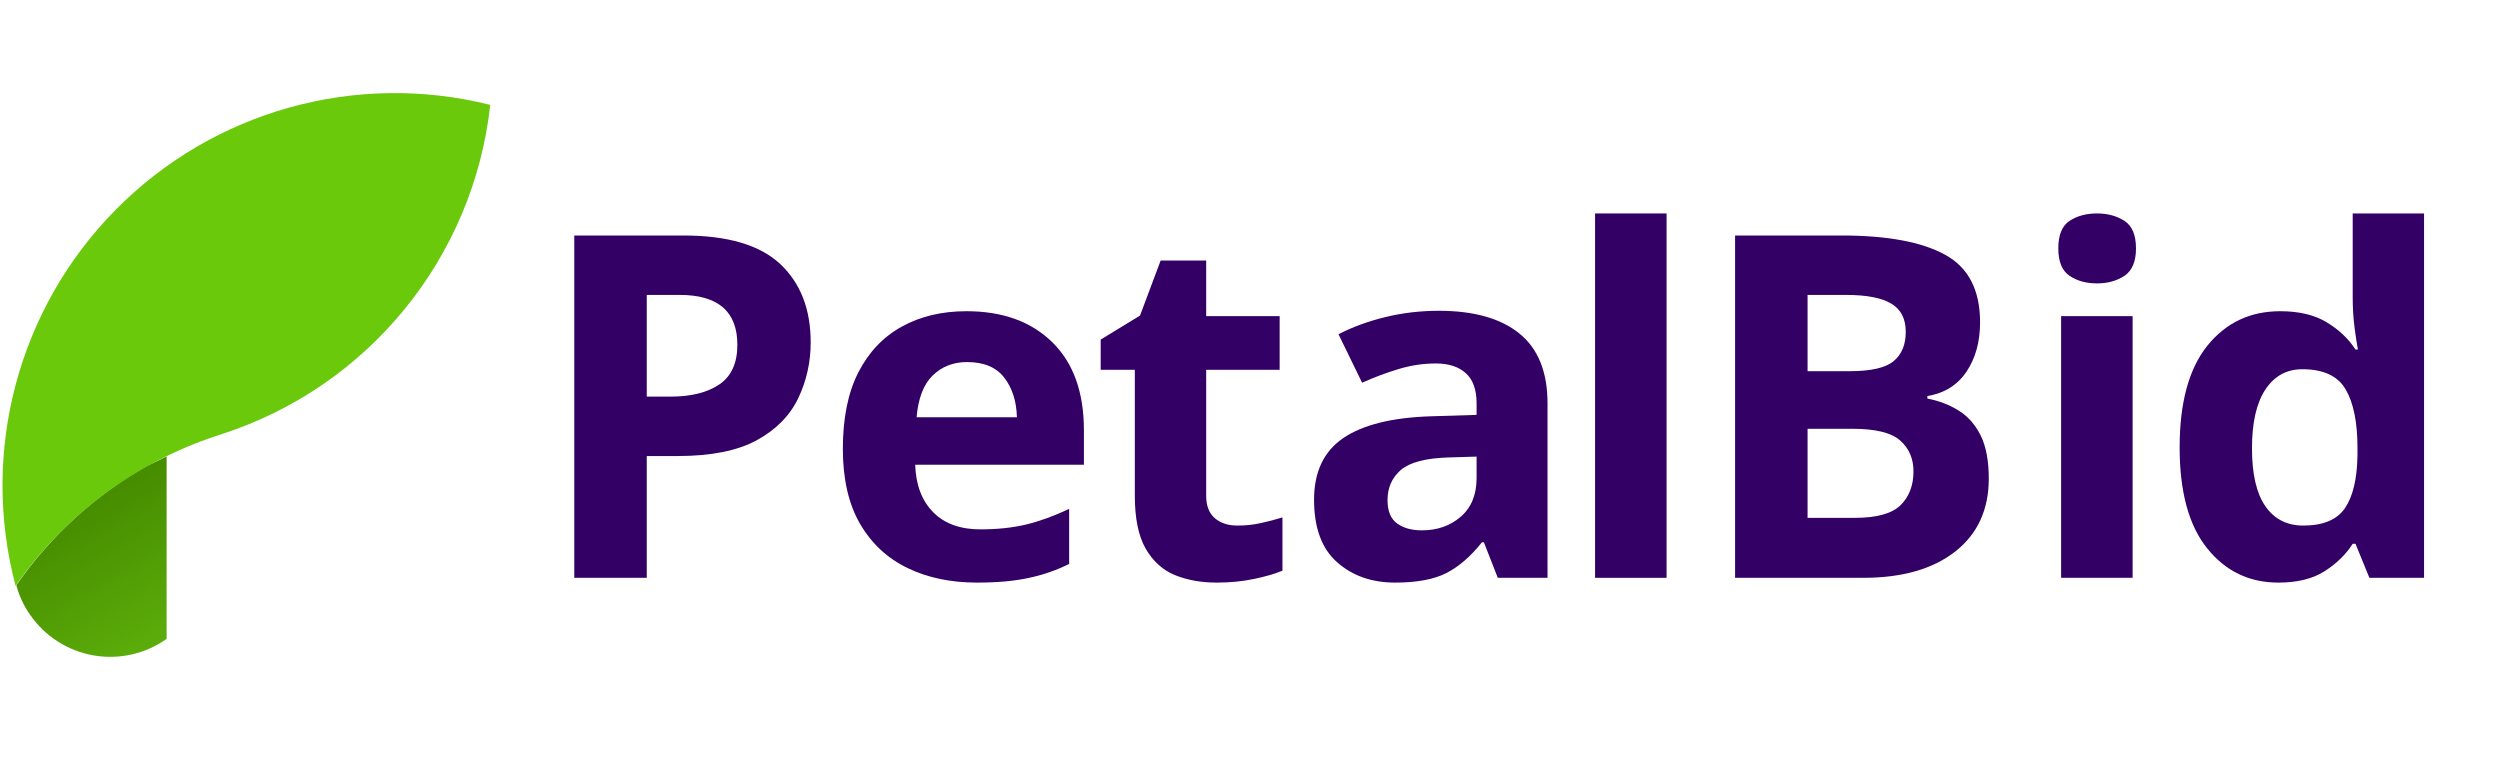
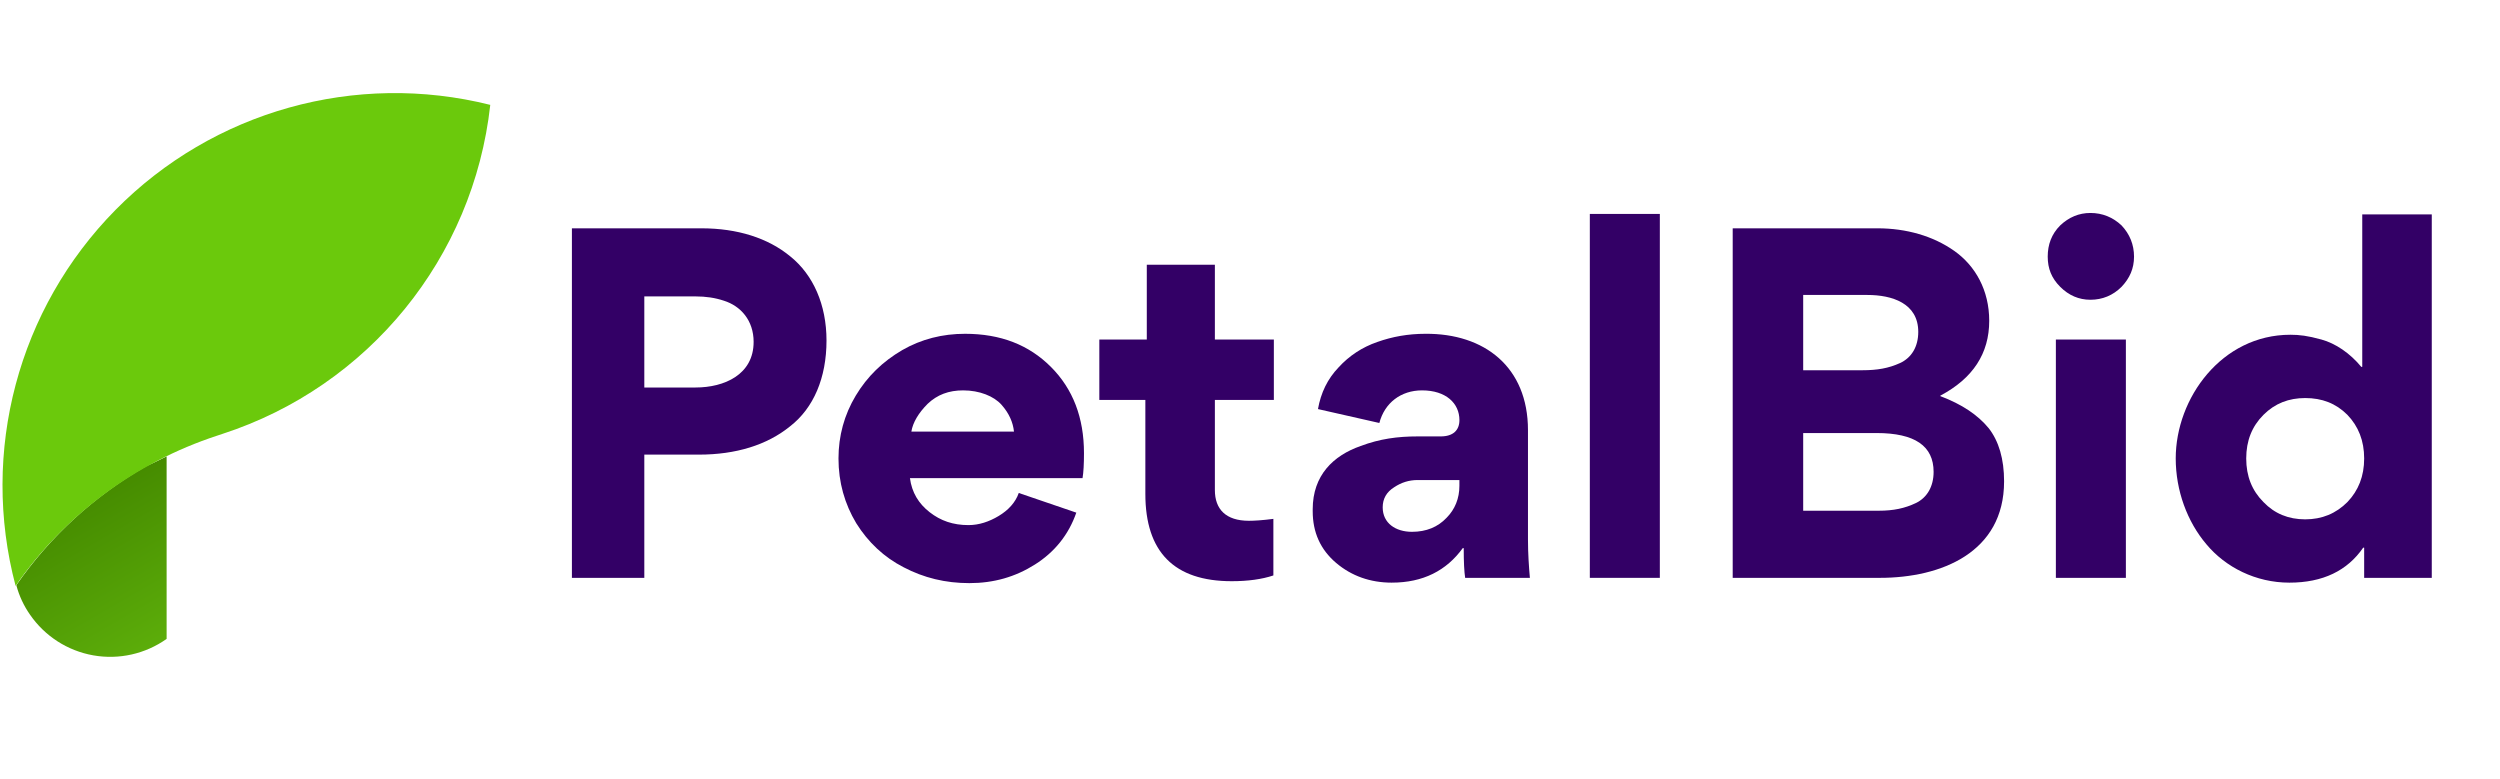
<svg xmlns="http://www.w3.org/2000/svg" viewBox="0 0 278.084 86.592" version="1.1" id="svg12">
  <defs id="defs2">
    <style id="style1">.a{fill:url(#a);}.b{fill:#0cc988;}.c{fill:#361280;}</style>
    <linearGradient id="a" x1="17.572" y1="7039.782" x2="8.696" y2="7024.409" gradientTransform="translate(0.2504027,-6968.246)" gradientUnits="userSpaceOnUse">
      <stop offset="0" stop-color="#0aad75" id="stop1" style="stop-color:#5cad0a;stop-opacity:1;" />
      <stop offset="1" stop-color="#008c5c" id="stop2" style="stop-color:#468c00;stop-opacity:1;" />
    </linearGradient>
  </defs>
  <path class="a" d="m 18.534,50.766 v 20.3 a 10.838,10.838 0 0 1 -15.2,-2.7 10.362,10.362 0 0 1 -1.5,-3.2 v 0 -0.1 a 44.414,44.414 0 0 1 14.4,-13.2 c 0.7,-0.3 1.5,-0.7 2.3,-1.1 z" id="path2" style="fill:url(#a)" />
  <path class="b" d="m 54.534,11.666 a 43.5,43.5 0 0 1 -29.8,36.6 v 0 l -0.6,0.2 v 0 a 43.938,43.938 0 0 0 -22.4,16.7 43.638,43.638 0 0 1 52.8,-53.5 z" id="path4" style="fill:#6bc90c;fill-opacity:1" />
-   <text style="font-weight:bold;font-size:53.333px;font-family:Gordita;-inkscape-font-specification:'Gordita Bold';fill:#330066;stroke-width:19.143;stroke-linecap:round;stroke-linejoin:round;paint-order:stroke fill markers;fill-opacity:1" x="59.082" y="64.276" id="text27">P</text>
-   <text style="font-weight:bold;font-size:53.333px;font-family:Gordita;-inkscape-font-specification:'Gordita Bold';fill:#330066;stroke-width:19.143;stroke-linecap:round;stroke-linejoin:round;paint-order:stroke fill markers;fill-opacity:1" x="91.348" y="64.276" id="text26">e</text>
-   <text style="font-weight:bold;font-size:53.333px;font-family:Gordita;-inkscape-font-specification:'Gordita Bold';fill:#330066;stroke-width:19.143;stroke-linecap:round;stroke-linejoin:round;paint-order:stroke fill markers;fill-opacity:1" x="121.215" y="64.276" id="text25">t</text>
-   <text style="font-weight:bold;font-size:53.333px;font-family:Gordita;-inkscape-font-specification:'Gordita Bold';fill:#330066;stroke-width:19.143;stroke-linecap:round;stroke-linejoin:round;paint-order:stroke fill markers;fill-opacity:1" x="143.935" y="64.276" id="text24">a</text>
-   <text style="font-weight:bold;font-size:53.333px;font-family:Gordita;-inkscape-font-specification:'Gordita Bold';fill:#330066;stroke-width:19.143;stroke-linecap:round;stroke-linejoin:round;paint-order:stroke fill markers;fill-opacity:1" x="173.268" y="64.276" id="text23">l</text>
-   <text style="font-weight:bold;font-size:53.333px;font-family:Gordita;-inkscape-font-specification:'Gordita Bold';fill:#330066;stroke-width:19.143;stroke-linecap:round;stroke-linejoin:round;paint-order:stroke fill markers;fill-opacity:1" x="188.202" y="64.276" id="text22">B</text>
-   <text style="font-weight:bold;font-size:53.333px;font-family:Gordita;-inkscape-font-specification:'Gordita Bold';fill:#330066;stroke-width:19.143;stroke-linecap:round;stroke-linejoin:round;paint-order:stroke fill markers;fill-opacity:1" x="225.108" y="64.276" id="text21">i</text>
-   <text style="font-weight:bold;font-size:53.333px;font-family:Gordita;-inkscape-font-specification:'Gordita Bold';fill:#330066;stroke-width:19.143;stroke-linecap:round;stroke-linejoin:round;paint-order:stroke fill markers;fill-opacity:1" x="240.042" y="64.276" id="text20">d</text>
+   <path d="m 91.935,37.876 c 0,-4 -1.493,-7.307 -4,-9.333 -2.507,-2.08 -5.92,-3.147 -9.92,-3.147 H 63.615 V 64.276 H 71.669 V 50.569 h 6.08 c 4.107,0 7.573,-1.067 10.133,-3.147 2.613,-2.027 4.053,-5.387 4.053,-9.547 z m -8.107,0.16 c 0,3.627 -3.253,5.067 -6.453,5.067 H 71.669 V 32.969 h 5.653 c 1.227,0 2.24,0.16 3.2,0.48 1.867,0.587 3.307,2.187 3.307,4.587 z" id="text27" style="font-weight:bold;font-size:53.333px;font-family:Gordita;-inkscape-font-specification:'Gordita Bold';fill:#330066;stroke-width:19.143;stroke-linecap:round;stroke-linejoin:round;paint-order:stroke fill markers" aria-label="P" />
+   <path d="m 101.375,48.009 c 0.16,-1.013 0.8,-2.08 1.813,-3.093 1.067,-1.013 2.347,-1.493 3.947,-1.493 1.813,0 3.413,0.64 4.267,1.6 0.853,0.96 1.28,1.973 1.387,2.987 z m 19.04,5.173 c 0.107,-0.64 0.16,-1.547 0.16,-2.773 0,-3.947 -1.227,-7.147 -3.68,-9.6 -2.453,-2.453 -5.6,-3.68 -9.547,-3.68 -2.507,0 -4.853,0.587 -6.987,1.813 -2.187,1.28 -3.893,2.933 -5.173,5.067 -1.28,2.133 -1.92,4.48 -1.92,6.987 0,2.667 0.693,5.067 1.973,7.2 1.333,2.133 3.093,3.787 5.28,4.907 2.24,1.173 4.64,1.76 7.307,1.76 2.72,0 5.12,-0.693 7.307,-2.08 2.187,-1.387 3.733,-3.307 4.587,-5.76 l -6.4,-2.187 c -0.373,1.067 -1.173,1.92 -2.24,2.56 -1.067,0.64 -2.187,1.013 -3.36,1.013 -1.707,0 -3.093,-0.48 -4.32,-1.44 -1.227,-0.96 -1.973,-2.187 -2.187,-3.787 z" id="text26" style="font-weight:bold;font-size:53.333px;font-family:Gordita;-inkscape-font-specification:'Gordita Bold';fill:#330066;stroke-width:19.143;stroke-linecap:round;stroke-linejoin:round;paint-order:stroke fill markers" aria-label="e" />
+   <path d="m 141.695,44.489 v -6.72 h -6.56 v -8.32 h -7.573 v 8.32 h -5.28 v 6.72 h 5.12 v 10.453 c 0,6.453 3.2,9.707 9.6,9.707 1.813,0 3.36,-0.213 4.64,-0.64 v -6.293 c -1.227,0.16 -2.133,0.213 -2.72,0.213 -2.56,0 -3.787,-1.28 -3.787,-3.413 v -10.027 z" id="text25" style="font-weight:bold;font-size:53.333px;font-family:Gordita;-inkscape-font-specification:'Gordita Bold';fill:#330066;stroke-width:19.143;stroke-linecap:round;stroke-linejoin:round;paint-order:stroke fill markers" aria-label="t" />
+   <path d="m 154.815,64.809 c 3.467,0 6.08,-1.333 7.893,-3.84 h 0.107 c 0,1.547 0.053,2.613 0.16,3.307 h 7.2 c -0.107,-1.227 -0.213,-2.667 -0.213,-4.267 V 47.849 c 0,-7.04 -4.853,-10.773 -11.413,-10.72 -1.92,0 -3.68,0.32 -5.333,0.907 -1.707,0.587 -3.147,1.547 -4.32,2.827 -1.227,1.28 -1.973,2.827 -2.293,4.64 l 6.827,1.547 c 0.587,-2.24 2.4,-3.627 4.747,-3.627 2.667,0 4.16,1.44 4.16,3.307 0,1.12 -0.693,1.813 -2.08,1.813 h -2.56 c -2.24,0 -4.213,0.267 -6.347,1.067 -3.04,1.067 -5.333,3.253 -5.333,7.04 v 0.213 c 0,2.347 0.853,4.267 2.613,5.76 1.707,1.44 3.787,2.187 6.187,2.187 z m 2.24,-5.653 c -1.813,0 -3.253,-0.96 -3.253,-2.72 0,-0.96 0.427,-1.707 1.28,-2.24 0.8,-0.533 1.653,-0.8 2.613,-0.8 h 4.64 v 0.64 c 0,1.387 -0.48,2.613 -1.44,3.573 -0.96,1.013 -2.24,1.547 -3.84,1.547 z" id="text24" style="font-weight:bold;font-size:53.333px;font-family:Gordita;-inkscape-font-specification:'Gordita Bold';fill:#330066;stroke-width:19.143;stroke-linecap:round;stroke-linejoin:round;paint-order:stroke fill markers" aria-label="a" />
+   <path d="m 176.842,64.276 h 7.787 V 23.796 h -7.787 z" id="text23" style="font-weight:bold;font-size:53.333px;font-family:Gordita;-inkscape-font-specification:'Gordita Bold';fill:#330066;stroke-width:19.143;stroke-linecap:round;stroke-linejoin:round;paint-order:stroke fill markers" aria-label="l" />
+   <path d="m 222.922,53.556 c 0,-2.507 -0.587,-4.48 -1.707,-5.92 -1.227,-1.493 -2.987,-2.667 -5.387,-3.573 v -0.053 c 3.627,-1.92 5.44,-4.693 5.44,-8.32 0,-3.413 -1.547,-6.133 -3.893,-7.787 -2.347,-1.653 -5.333,-2.507 -8.533,-2.507 H 192.735 v 38.88 h 16.373 c 6.827,0 13.813,-2.827 13.813,-10.72 z m -9.547,-16.64 c 0,1.653 -0.747,2.88 -2.027,3.467 -1.28,0.587 -2.56,0.8 -4.16,0.8 h -6.613 v -8.373 h 7.147 c 2.72,0 5.653,0.907 5.653,4.107 z m 1.707,15.573 c 0,1.653 -0.747,2.88 -1.973,3.467 -1.227,0.587 -2.507,0.853 -4.107,0.853 h -8.427 v -8.64 h 8.16 c 4.267,0 6.347,1.44 6.347,4.32 z" id="text22" style="font-weight:bold;font-size:53.333px;font-family:Gordita;-inkscape-font-specification:'Gordita Bold';fill:#330066;stroke-width:19.143;stroke-linecap:round;stroke-linejoin:round;paint-order:stroke fill markers" aria-label="B" />
+   <path d="m 229.162,31.903 c 0.96,0.96 2.08,1.44 3.36,1.44 1.333,0 2.507,-0.48 3.467,-1.44 0.907,-0.96 1.387,-2.027 1.387,-3.36 0,-1.333 -0.48,-2.507 -1.387,-3.467 -0.96,-0.907 -2.133,-1.387 -3.467,-1.387 -1.28,0 -2.4,0.48 -3.36,1.387 -0.96,0.96 -1.387,2.133 -1.387,3.467 0,1.333 0.427,2.4 1.387,3.36 z m -0.48,5.867 v 26.507 h 7.787 V 37.769 Z" id="text21" style="font-weight:bold;font-size:53.333px;font-family:Gordita;-inkscape-font-specification:'Gordita Bold';fill:#330066;stroke-width:19.143;stroke-linecap:round;stroke-linejoin:round;paint-order:stroke fill markers" aria-label="i" />
+   <path d="M 270.495,64.276 V 23.849 h -7.733 v 16.96 h -0.107 c -1.28,-1.547 -2.88,-2.613 -4.427,-3.04 -1.547,-0.427 -2.453,-0.533 -3.467,-0.533 -7.627,0 -12.747,7.04 -12.747,13.76 0,3.573 1.28,7.04 3.413,9.547 2.133,2.56 5.493,4.267 9.227,4.267 3.733,0 6.453,-1.333 8.213,-3.893 h 0.107 v 3.36 z m -9.387,-8.427 c -1.28,1.28 -2.827,1.92 -4.693,1.92 -1.867,0 -3.413,-0.64 -4.64,-1.92 -1.28,-1.28 -1.92,-2.88 -1.92,-4.853 0,-1.973 0.64,-3.573 1.92,-4.853 1.28,-1.28 2.827,-1.867 4.64,-1.867 1.867,0 3.413,0.587 4.693,1.867 1.227,1.28 1.867,2.88 1.867,4.853 0,1.973 -0.64,3.573 -1.867,4.853 z" id="text20" style="font-weight:bold;font-size:53.333px;font-family:Gordita;-inkscape-font-specification:'Gordita Bold';fill:#330066;stroke-width:19.143;stroke-linecap:round;stroke-linejoin:round;paint-order:stroke fill markers" aria-label="d" />
</svg>
